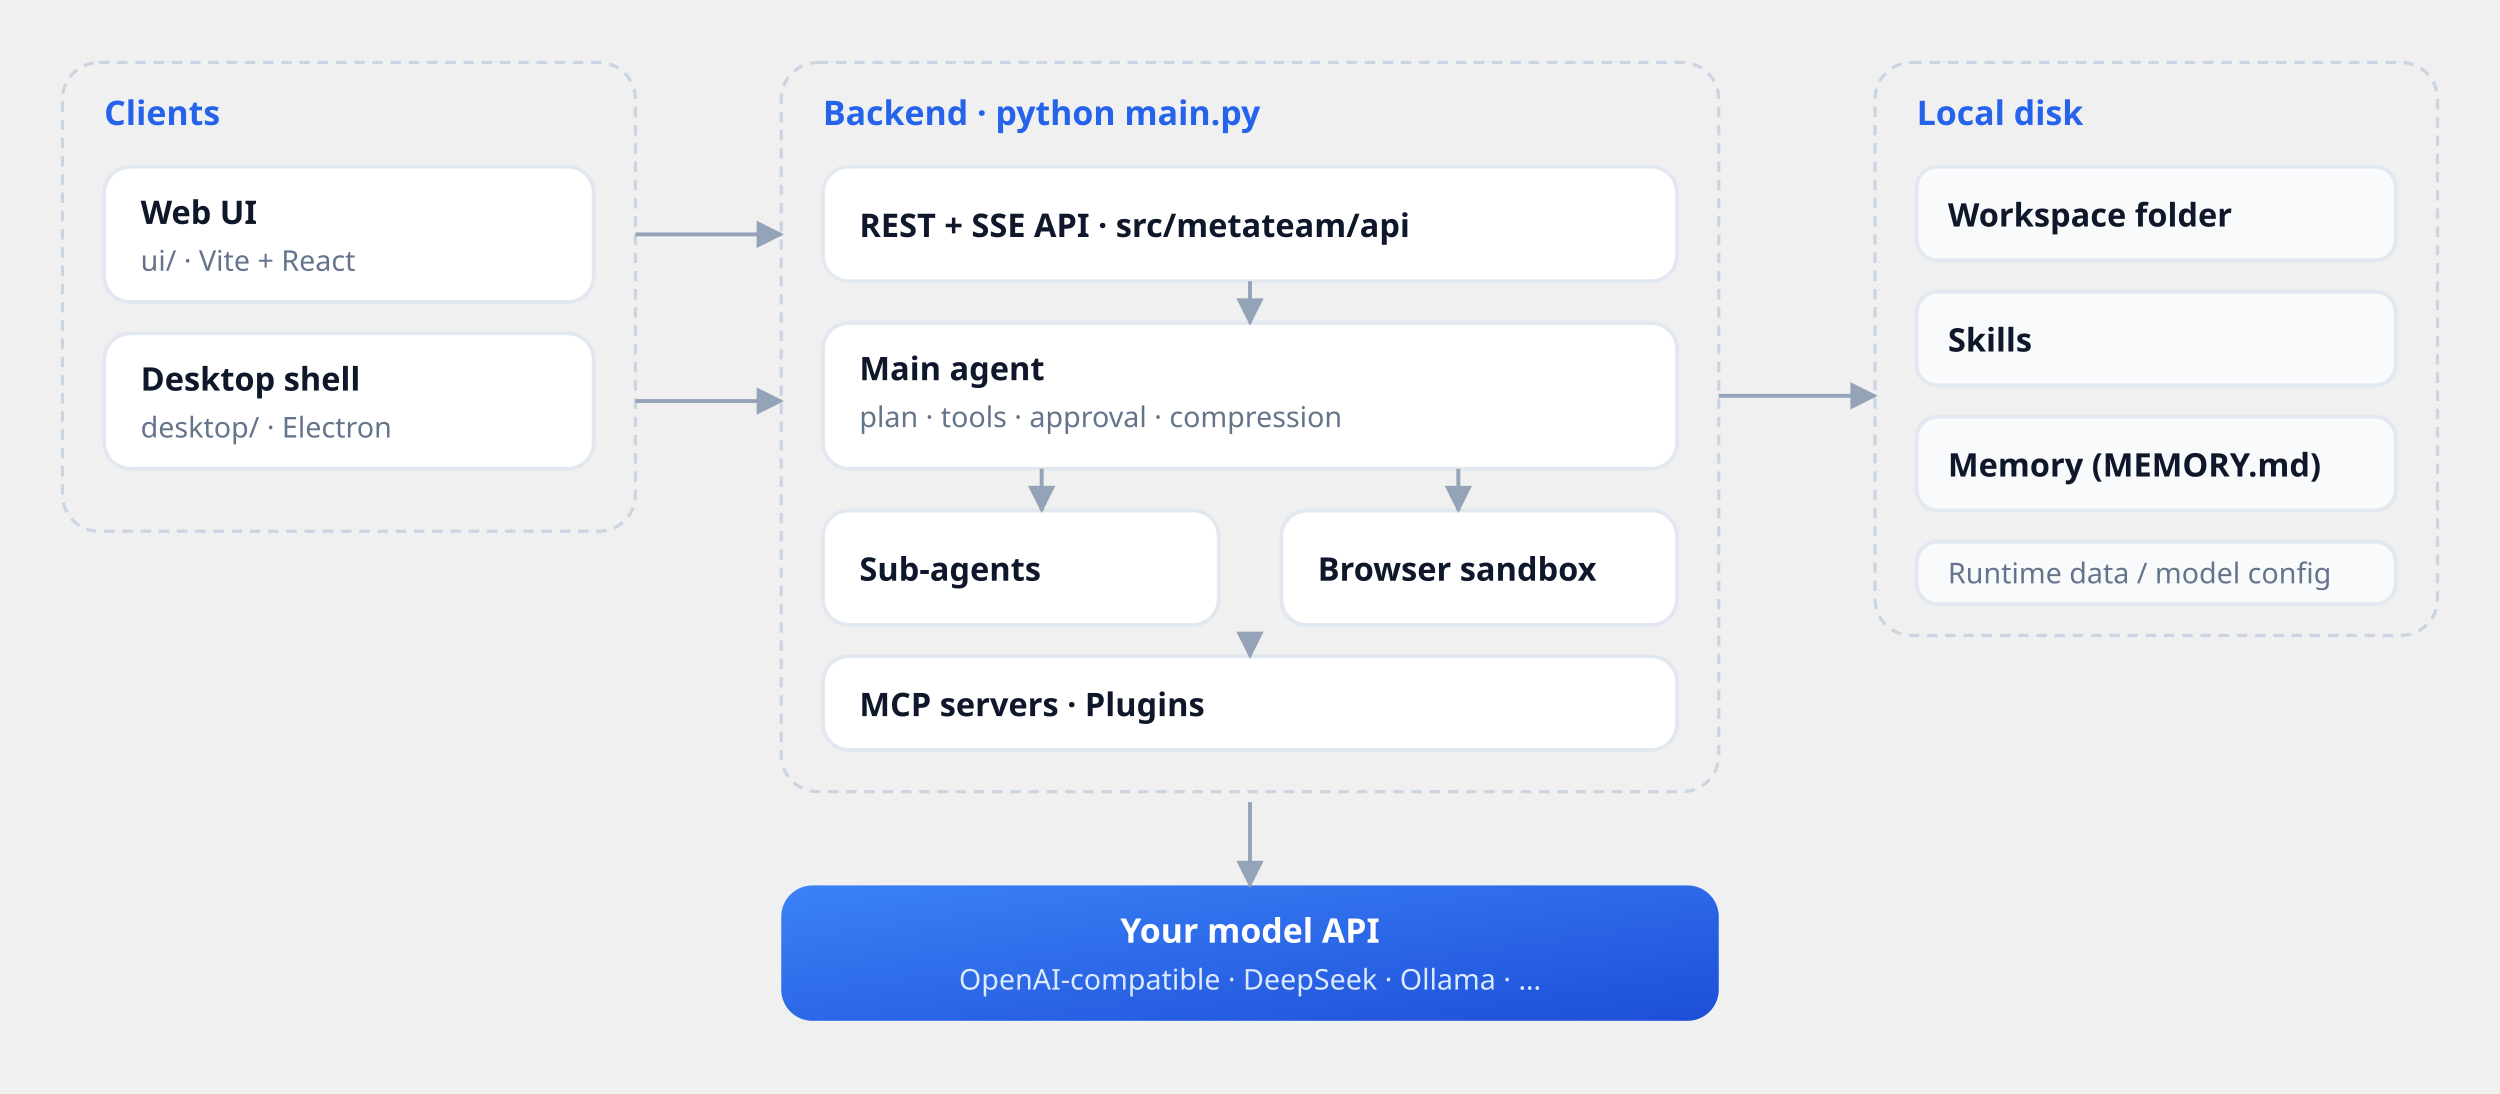
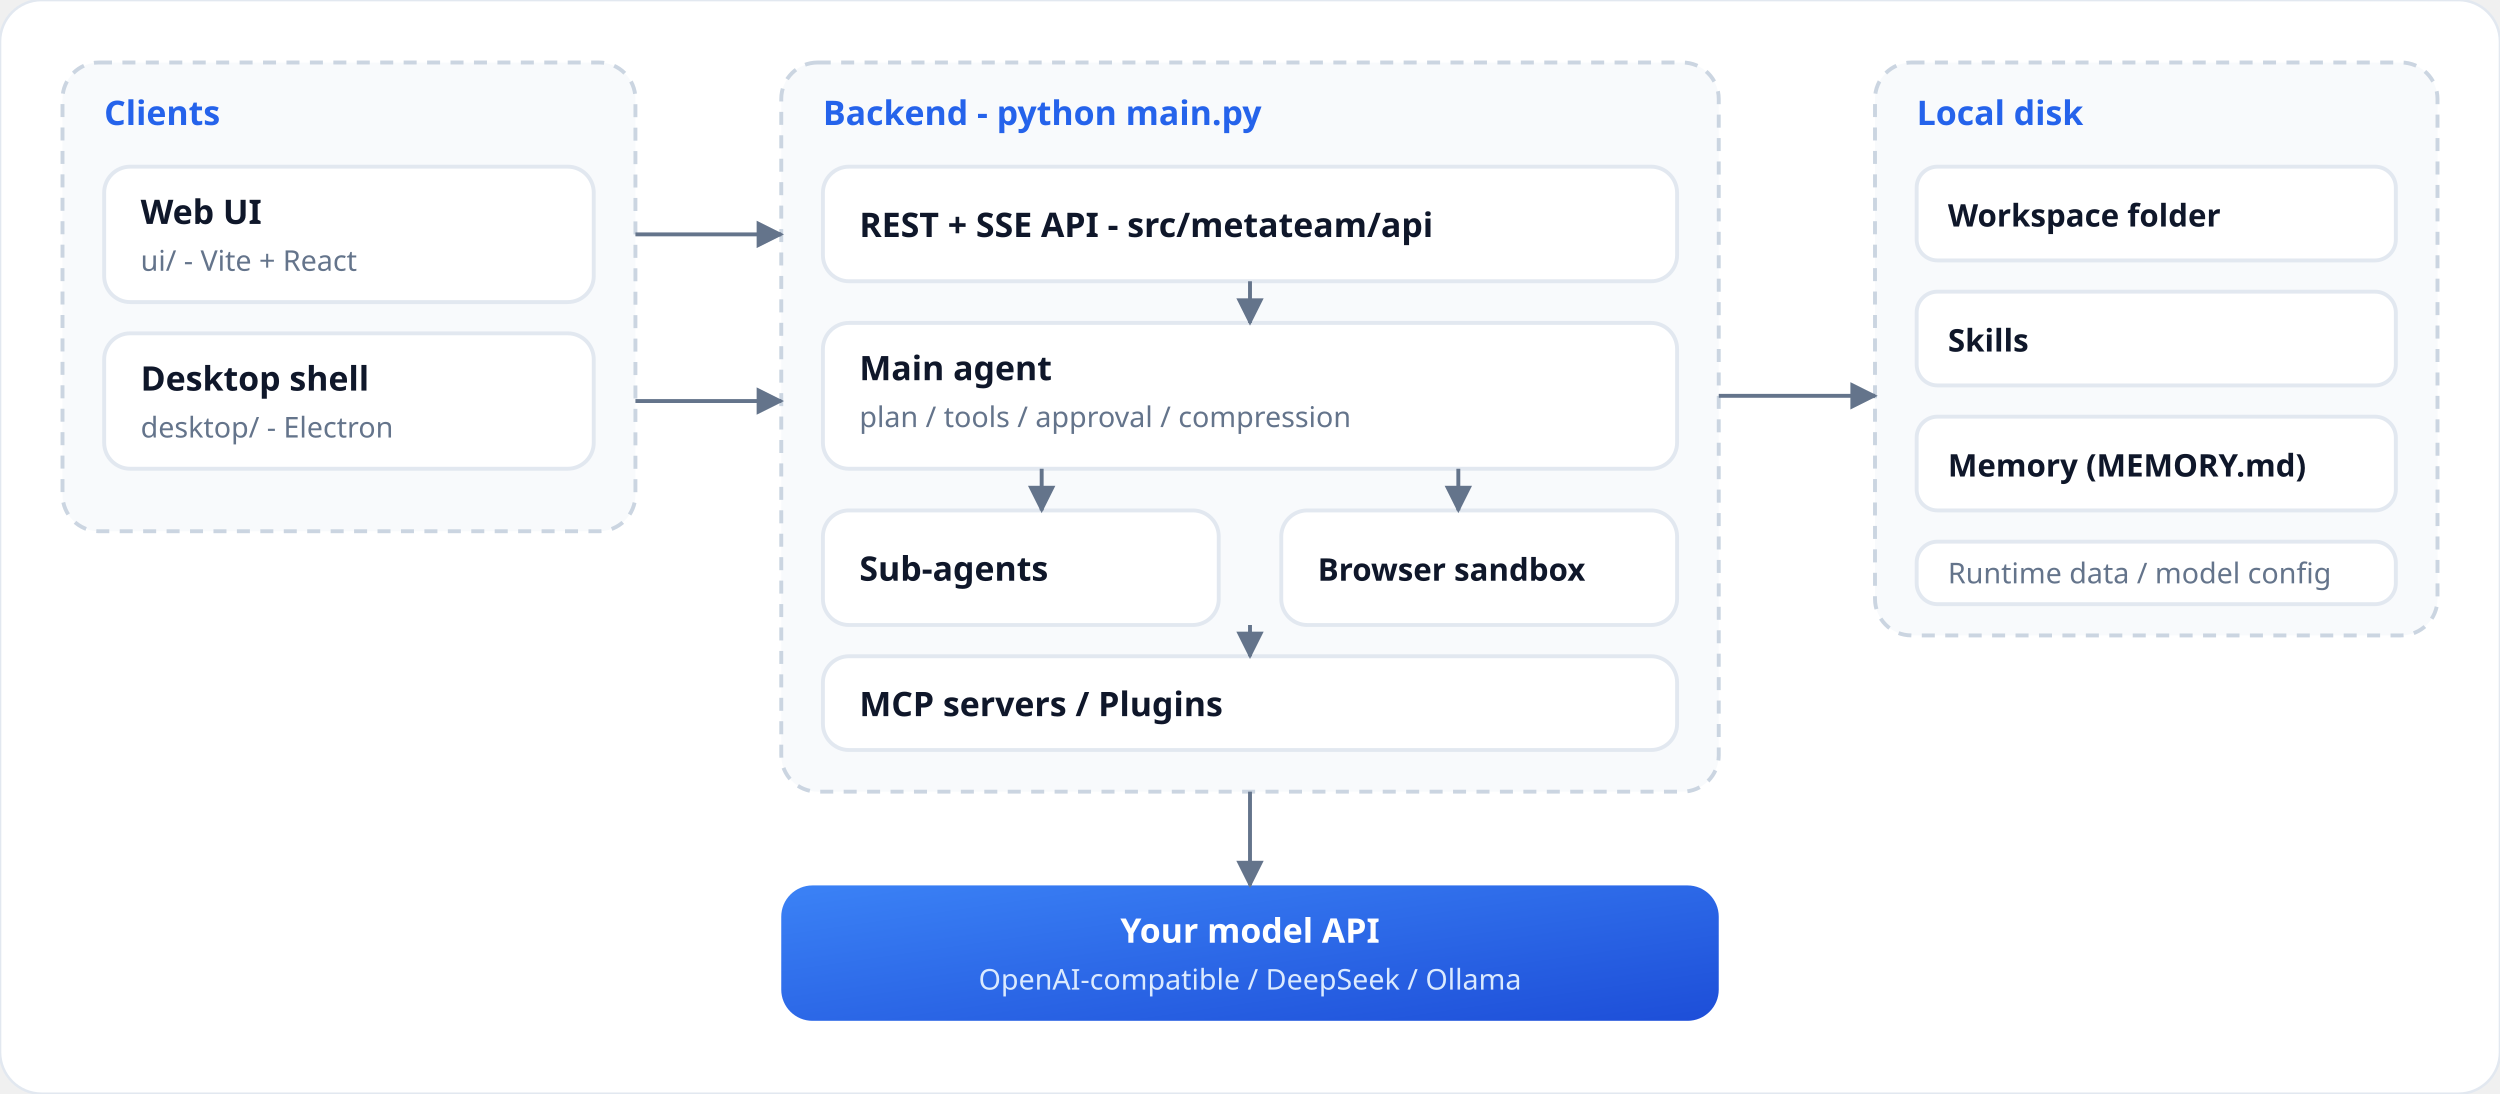
- <svg xmlns="http://www.w3.org/2000/svg" viewBox="0 0 960 420" role="img" aria-label="EdgeSidekick architecture">
+ <svg xmlns="http://www.w3.org/2000/svg" viewBox="0 0 960 420" width="960" height="420" role="img" aria-label="EdgeSidekick architecture">
  <defs>
-     <linearGradient id="g" x1="0" y1="0" x2="1" y2="1">
-       <stop stop-color="#3b82f6" />
-       <stop offset="1" stop-color="#1d4ed8" />
+     <linearGradient id="eskGrad" x1="0" y1="0" x2="1" y2="1">
+       <stop offset="0%" stop-color="#3b82f6" />
+       <stop offset="100%" stop-color="#1d4ed8" />
    </linearGradient>
-     <marker id="arr" viewBox="0 0 10 10" refX="9" refY="5" markerWidth="7" markerHeight="7" orient="auto-start-reverse">
-       <path d="M0 0 L10 5 L0 10 z" fill="#94a3b8" />
+     <marker id="eskArr" viewBox="0 0 10 10" refX="9" refY="5" markerWidth="7" markerHeight="7" orient="auto">
+       <path d="M0 0 L10 5 L0 10 z" fill="#64748b" />
    </marker>
  </defs>
-   <style>
-     .box { fill: #fff; stroke: #e2e8f0; stroke-width: 1.5; }
-     .box-d { fill: #f8fafc; stroke: #e2e8f0; stroke-width: 1.5; }
-     .ttl { font: 700 13px system-ui,sans-serif; fill: #2563eb; }
-     .lab { font: 600 12.5px system-ui,sans-serif; fill: #0f172a; }
-     .sub { font: 400 11px system-ui,sans-serif; fill: #64748b; }
-     .ln { stroke: #94a3b8; stroke-width: 1.5; fill: none; marker-end: url(#arr); }
-     .grp { fill: none; stroke: #cbd5e1; stroke-width: 1.25; stroke-dasharray: 4 3; }
-   </style>
-   <rect class="grp" x="24" y="24" width="220" height="180" rx="14" />
-   <text class="ttl" x="40" y="48">Clients</text>
-   <rect class="box" x="40" y="64" width="188" height="52" rx="10" />
-   <text class="lab" x="54" y="86">Web UI</text>
-   <text class="sub" x="54" y="104">ui/ · Vite + React</text>
-   <rect class="box" x="40" y="128" width="188" height="52" rx="10" />
-   <text class="lab" x="54" y="150">Desktop shell</text>
-   <text class="sub" x="54" y="168">desktop/ · Electron</text>
-   <rect class="grp" x="300" y="24" width="360" height="280" rx="14" />
-   <text class="ttl" x="316" y="48">Backend · python main.py</text>
-   <rect class="box" x="316" y="64" width="328" height="44" rx="10" />
-   <text class="lab" x="330" y="91">REST + SSE API · src/metateam/api</text>
-   <rect class="box" x="316" y="124" width="328" height="56" rx="10" />
-   <text class="lab" x="330" y="146">Main agent</text>
-   <text class="sub" x="330" y="164">plan · tools · approval · compression</text>
-   <rect class="box" x="316" y="196" width="152" height="44" rx="10" />
-   <text class="lab" x="330" y="223">Sub-agents</text>
-   <rect class="box" x="492" y="196" width="152" height="44" rx="10" />
-   <text class="lab" x="506" y="223">Browser sandbox</text>
-   <rect class="box" x="316" y="252" width="328" height="36" rx="10" />
-   <text class="lab" x="330" y="275">MCP servers · Plugins</text>
-   <rect class="grp" x="720" y="24" width="216" height="220" rx="14" />
-   <text class="ttl" x="736" y="48">Local disk</text>
-   <rect class="box-d" x="736" y="64" width="184" height="36" rx="8" />
-   <text class="lab" x="748" y="87">Workspace folder</text>
-   <rect class="box-d" x="736" y="112" width="184" height="36" rx="8" />
-   <text class="lab" x="748" y="135">Skills</text>
-   <rect class="box-d" x="736" y="160" width="184" height="36" rx="8" />
-   <text class="lab" x="748" y="183">Memory (MEMORY.md)</text>
-   <rect class="box-d" x="736" y="208" width="184" height="24" rx="8" />
-   <text class="sub" x="748" y="224">Runtime data / model config</text>
-   <rect x="300" y="340" width="360" height="52" rx="12" fill="url(#g)" />
-   <text x="480" y="362" text-anchor="middle" font="700 13px system-ui" fill="#fff" style="font:700 13px system-ui,sans-serif">Your model API</text>
-   <text x="480" y="380" text-anchor="middle" style="font:400 11px system-ui,sans-serif" fill="#dbeafe">OpenAI-compatible · DeepSeek · Ollama · …</text>
-   <path class="ln" d="M244 90 H300" />
-   <path class="ln" d="M244 154 H300" />
-   <path class="ln" d="M480 108 V124" />
-   <path class="ln" d="M400 180 V196" />
-   <path class="ln" d="M560 180 V196" />
-   <path class="ln" d="M480 248 V252" />
-   <path class="ln" d="M660 152 H720" />
-   <path class="ln" d="M480 308 V340" />
+   <rect x="0" y="0" width="960" height="420" rx="16" fill="#ffffff" stroke="#e2e8f0" stroke-width="1" />
+   <rect x="24" y="24" width="220" height="180" rx="14" fill="#f8fafc" stroke="#cbd5e1" stroke-width="1.5" stroke-dasharray="5 4" />
+   <text x="40" y="48" fill="#2563eb" font-family="Segoe UI, system-ui, sans-serif" font-size="13" font-weight="700">Clients</text>
+   <rect x="40" y="64" width="188" height="52" rx="10" fill="#ffffff" stroke="#e2e8f0" stroke-width="1.5" />
+   <text x="54" y="86" fill="#0f172a" font-family="Segoe UI, system-ui, sans-serif" font-size="13" font-weight="600">Web UI</text>
+   <text x="54" y="104" fill="#64748b" font-family="Segoe UI, system-ui, sans-serif" font-size="11">ui/ - Vite + React</text>
+   <rect x="40" y="128" width="188" height="52" rx="10" fill="#ffffff" stroke="#e2e8f0" stroke-width="1.5" />
+   <text x="54" y="150" fill="#0f172a" font-family="Segoe UI, system-ui, sans-serif" font-size="13" font-weight="600">Desktop shell</text>
+   <text x="54" y="168" fill="#64748b" font-family="Segoe UI, system-ui, sans-serif" font-size="11">desktop/ - Electron</text>
+   <rect x="300" y="24" width="360" height="280" rx="14" fill="#f8fafc" stroke="#cbd5e1" stroke-width="1.5" stroke-dasharray="5 4" />
+   <text x="316" y="48" fill="#2563eb" font-family="Segoe UI, system-ui, sans-serif" font-size="13" font-weight="700">Backend - python main.py</text>
+   <rect x="316" y="64" width="328" height="44" rx="10" fill="#ffffff" stroke="#e2e8f0" stroke-width="1.5" />
+   <text x="330" y="91" fill="#0f172a" font-family="Segoe UI, system-ui, sans-serif" font-size="13" font-weight="600">REST + SSE API - src/metateam/api</text>
+   <rect x="316" y="124" width="328" height="56" rx="10" fill="#ffffff" stroke="#e2e8f0" stroke-width="1.5" />
+   <text x="330" y="146" fill="#0f172a" font-family="Segoe UI, system-ui, sans-serif" font-size="13" font-weight="600">Main agent</text>
+   <text x="330" y="164" fill="#64748b" font-family="Segoe UI, system-ui, sans-serif" font-size="11">plan / tools / approval / compression</text>
+   <rect x="316" y="196" width="152" height="44" rx="10" fill="#ffffff" stroke="#e2e8f0" stroke-width="1.5" />
+   <text x="330" y="223" fill="#0f172a" font-family="Segoe UI, system-ui, sans-serif" font-size="13" font-weight="600">Sub-agents</text>
+   <rect x="492" y="196" width="152" height="44" rx="10" fill="#ffffff" stroke="#e2e8f0" stroke-width="1.5" />
+   <text x="506" y="223" fill="#0f172a" font-family="Segoe UI, system-ui, sans-serif" font-size="12" font-weight="600">Browser sandbox</text>
+   <rect x="316" y="252" width="328" height="36" rx="10" fill="#ffffff" stroke="#e2e8f0" stroke-width="1.5" />
+   <text x="330" y="275" fill="#0f172a" font-family="Segoe UI, system-ui, sans-serif" font-size="13" font-weight="600">MCP servers / Plugins</text>
+   <rect x="720" y="24" width="216" height="220" rx="14" fill="#f8fafc" stroke="#cbd5e1" stroke-width="1.5" stroke-dasharray="5 4" />
+   <text x="736" y="48" fill="#2563eb" font-family="Segoe UI, system-ui, sans-serif" font-size="13" font-weight="700">Local disk</text>
+   <rect x="736" y="64" width="184" height="36" rx="8" fill="#ffffff" stroke="#e2e8f0" stroke-width="1.5" />
+   <text x="748" y="87" fill="#0f172a" font-family="Segoe UI, system-ui, sans-serif" font-size="12" font-weight="600">Workspace folder</text>
+   <rect x="736" y="112" width="184" height="36" rx="8" fill="#ffffff" stroke="#e2e8f0" stroke-width="1.5" />
+   <text x="748" y="135" fill="#0f172a" font-family="Segoe UI, system-ui, sans-serif" font-size="12" font-weight="600">Skills</text>
+   <rect x="736" y="160" width="184" height="36" rx="8" fill="#ffffff" stroke="#e2e8f0" stroke-width="1.5" />
+   <text x="748" y="183" fill="#0f172a" font-family="Segoe UI, system-ui, sans-serif" font-size="12" font-weight="600">Memory (MEMORY.md)</text>
+   <rect x="736" y="208" width="184" height="24" rx="8" fill="#ffffff" stroke="#e2e8f0" stroke-width="1.5" />
+   <text x="748" y="224" fill="#64748b" font-family="Segoe UI, system-ui, sans-serif" font-size="11">Runtime data / model config</text>
+   <rect x="300" y="340" width="360" height="52" rx="12" fill="url(#eskGrad)" />
+   <text x="480" y="362" text-anchor="middle" fill="#ffffff" font-family="Segoe UI, system-ui, sans-serif" font-size="13" font-weight="700">Your model API</text>
+   <text x="480" y="380" text-anchor="middle" fill="#dbeafe" font-family="Segoe UI, system-ui, sans-serif" font-size="11">OpenAI-compatible / DeepSeek / Ollama</text>
+   <line x1="244" y1="90" x2="300" y2="90" stroke="#64748b" stroke-width="1.5" marker-end="url(#eskArr)" />
+   <line x1="244" y1="154" x2="300" y2="154" stroke="#64748b" stroke-width="1.5" marker-end="url(#eskArr)" />
+   <line x1="480" y1="108" x2="480" y2="124" stroke="#64748b" stroke-width="1.5" marker-end="url(#eskArr)" />
+   <line x1="400" y1="180" x2="400" y2="196" stroke="#64748b" stroke-width="1.5" marker-end="url(#eskArr)" />
+   <line x1="560" y1="180" x2="560" y2="196" stroke="#64748b" stroke-width="1.5" marker-end="url(#eskArr)" />
+   <line x1="480" y1="240" x2="480" y2="252" stroke="#64748b" stroke-width="1.5" marker-end="url(#eskArr)" />
+   <line x1="660" y1="152" x2="720" y2="152" stroke="#64748b" stroke-width="1.5" marker-end="url(#eskArr)" />
+   <line x1="480" y1="304" x2="480" y2="340" stroke="#64748b" stroke-width="1.5" marker-end="url(#eskArr)" />
</svg>
